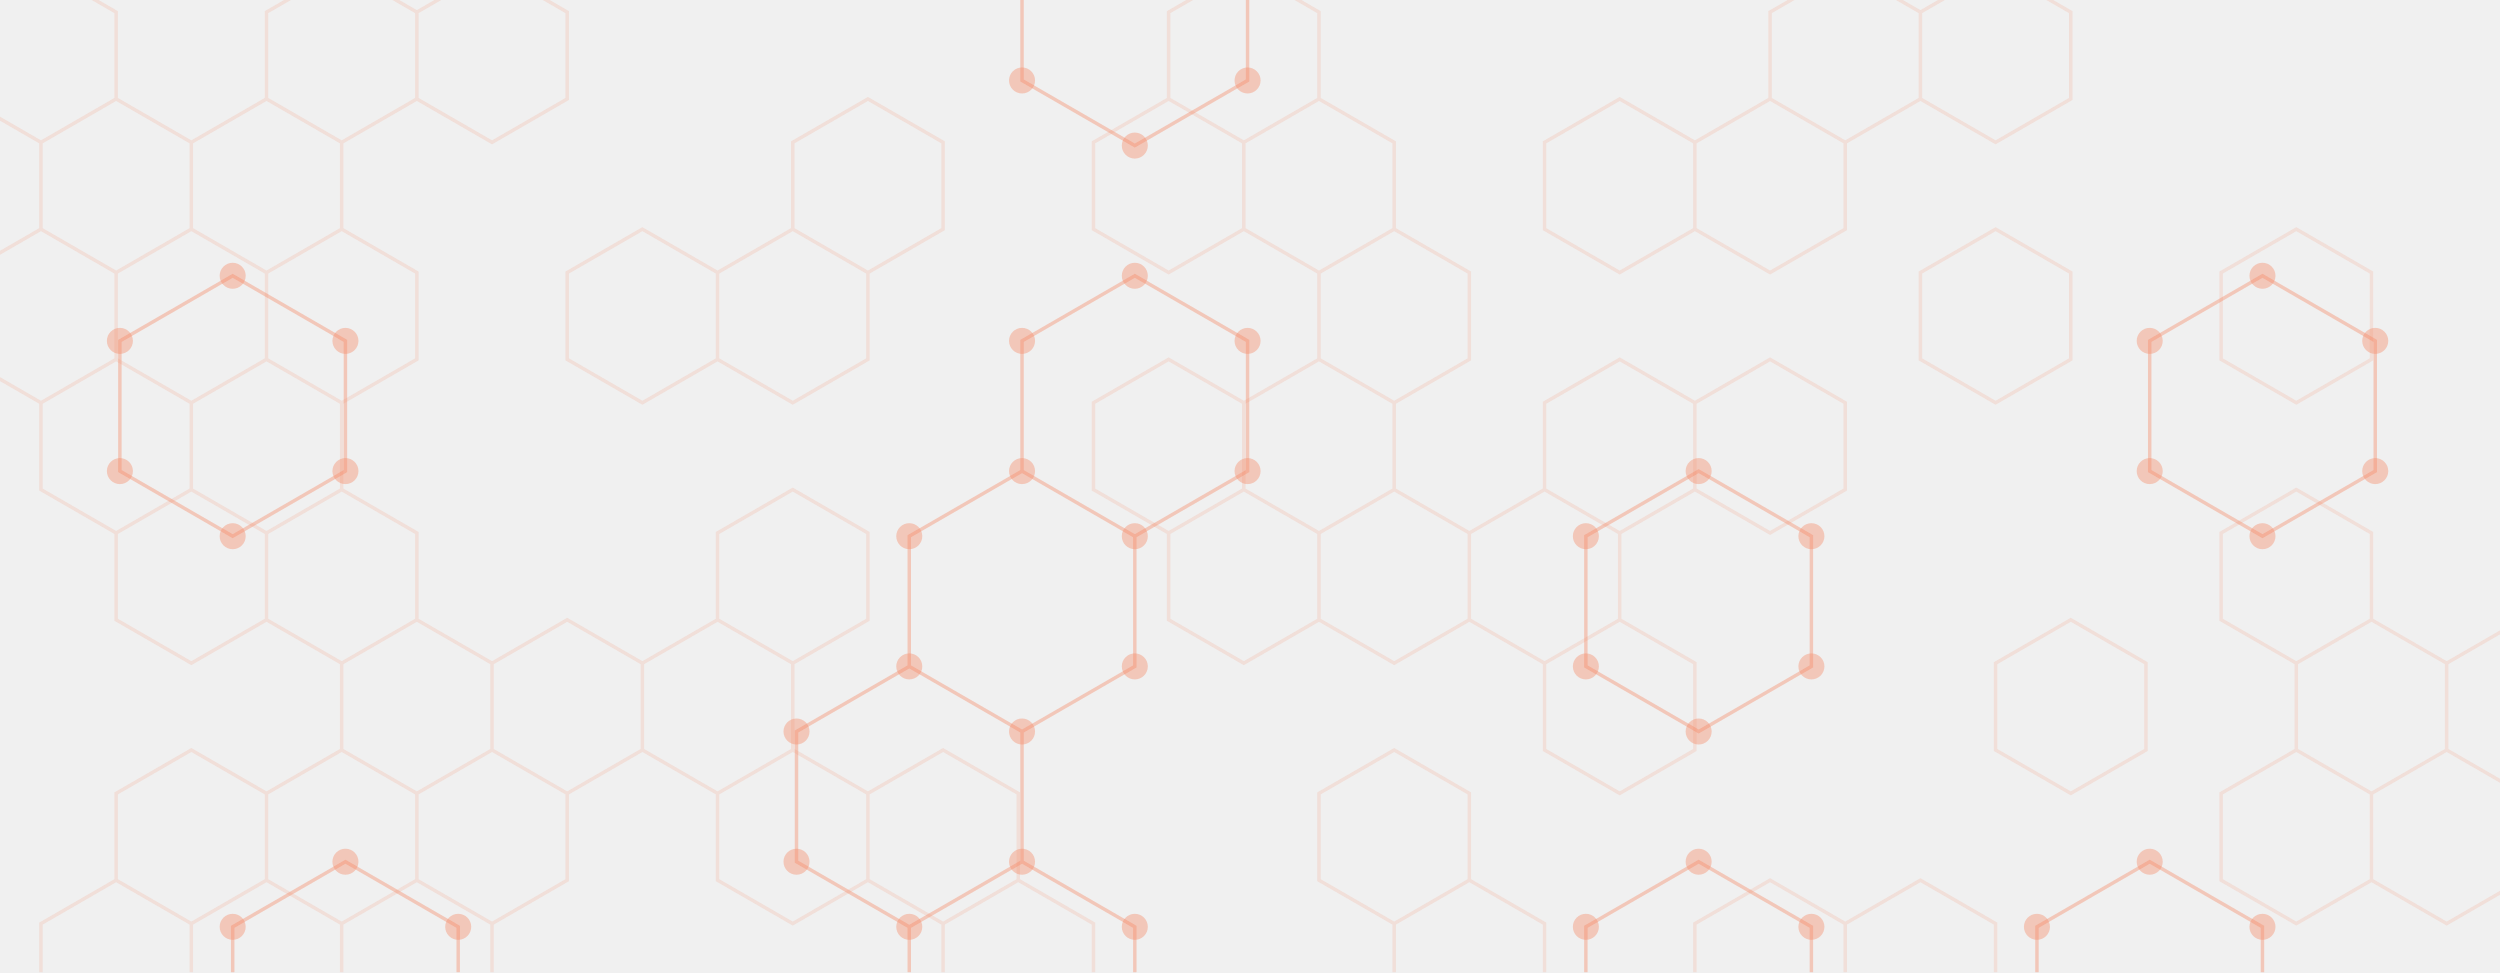
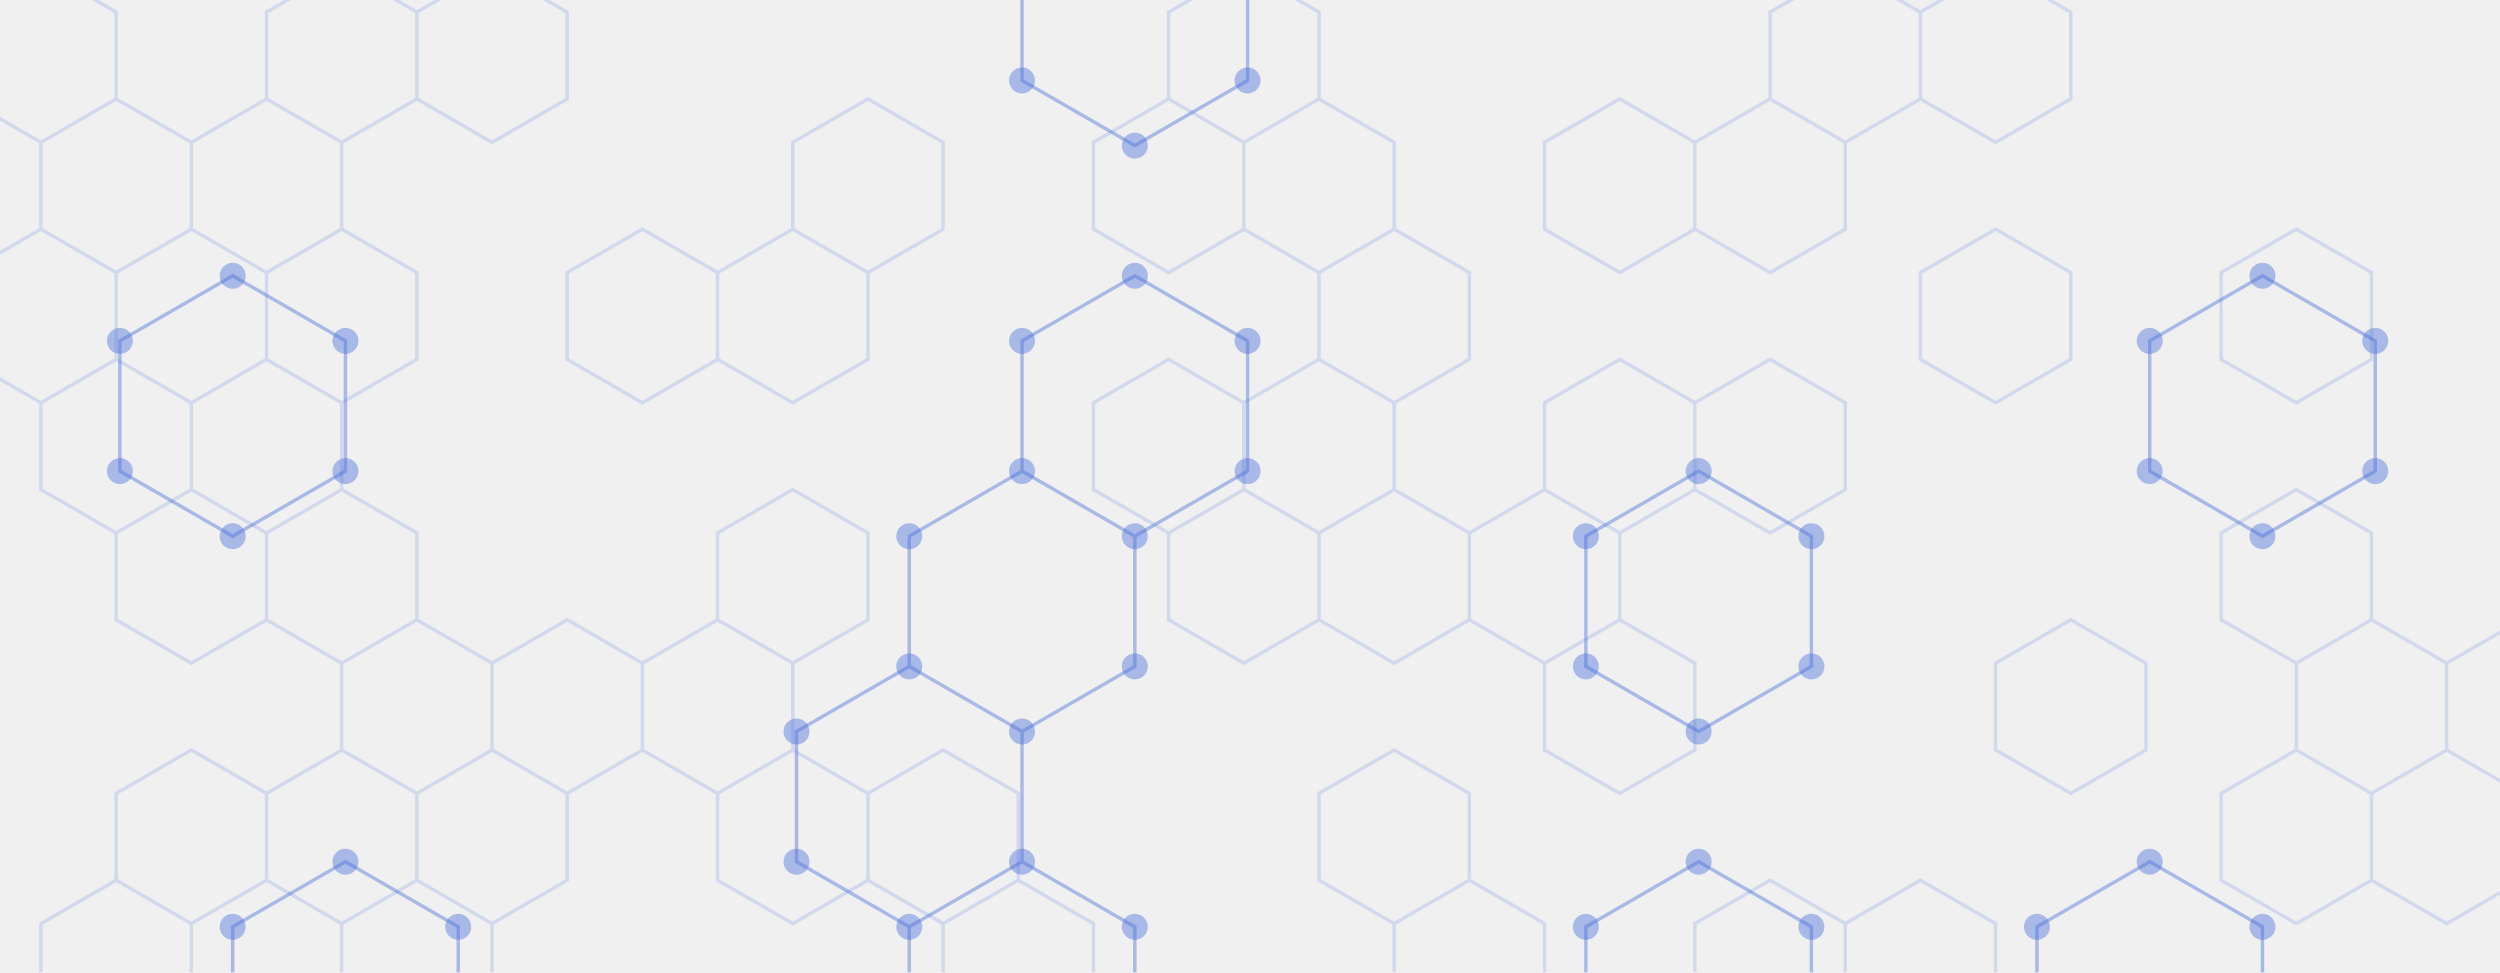
<svg xmlns="http://www.w3.org/2000/svg" version="1.1" width="1440" height="560" preserveAspectRatio="none" viewBox="0 0 1440 560">
  <g mask="url(&quot;#SvgjsMask1043&quot;)" fill="none">
-     <path d="M134.02 158.85L198.97 196.35L198.97 271.35L134.02 308.85L69.06 271.35L69.06 196.35zM198.97 496.35L263.93 533.85L263.93 608.85L198.97 646.35L134.02 608.85L134.02 533.85zM588.69 271.35L653.65 308.85L653.65 383.85L588.69 421.35L523.74 383.85L523.74 308.85zM523.74 383.85L588.69 421.35L588.69 496.35L523.74 533.85L458.79 496.35L458.79 421.35zM588.69 496.35L653.65 533.85L653.65 608.85L588.69 646.35L523.74 608.85L523.74 533.85zM653.65 -66.15L718.6 -28.65L718.6 46.35L653.65 83.85L588.69 46.35L588.69 -28.65zM653.65 158.85L718.6 196.35L718.6 271.35L653.65 308.85L588.69 271.35L588.69 196.35zM978.42 271.35L1043.37 308.85L1043.37 383.85L978.42 421.35L913.46 383.85L913.46 308.85zM978.42 496.35L1043.37 533.85L1043.37 608.85L978.42 646.35L913.46 608.85L913.46 533.85zM1238.23 496.35L1303.18 533.85L1303.18 608.85L1238.23 646.35L1173.28 608.85L1173.28 533.85zM1303.18 158.85L1368.14 196.35L1368.14 271.35L1303.18 308.85L1238.23 271.35L1238.23 196.35z" stroke="rgba(245, 137, 103, 0.4)" stroke-width="2" />
-     <path d="M126.52 158.85 a7.5 7.5 0 1 0 15 0 a7.5 7.5 0 1 0 -15 0zM191.47 196.35 a7.5 7.5 0 1 0 15 0 a7.5 7.5 0 1 0 -15 0zM191.47 271.35 a7.5 7.5 0 1 0 15 0 a7.5 7.5 0 1 0 -15 0zM126.52 308.85 a7.5 7.5 0 1 0 15 0 a7.5 7.5 0 1 0 -15 0zM61.56 271.35 a7.5 7.5 0 1 0 15 0 a7.5 7.5 0 1 0 -15 0zM61.56 196.35 a7.5 7.5 0 1 0 15 0 a7.5 7.5 0 1 0 -15 0zM191.47 496.35 a7.5 7.5 0 1 0 15 0 a7.5 7.5 0 1 0 -15 0zM256.43 533.85 a7.5 7.5 0 1 0 15 0 a7.5 7.5 0 1 0 -15 0zM256.43 608.85 a7.5 7.5 0 1 0 15 0 a7.5 7.5 0 1 0 -15 0zM191.47 646.35 a7.5 7.5 0 1 0 15 0 a7.5 7.5 0 1 0 -15 0zM126.52 608.85 a7.5 7.5 0 1 0 15 0 a7.5 7.5 0 1 0 -15 0zM126.52 533.85 a7.5 7.5 0 1 0 15 0 a7.5 7.5 0 1 0 -15 0zM581.19 271.35 a7.5 7.5 0 1 0 15 0 a7.5 7.5 0 1 0 -15 0zM646.15 308.85 a7.5 7.5 0 1 0 15 0 a7.5 7.5 0 1 0 -15 0zM646.15 383.85 a7.5 7.5 0 1 0 15 0 a7.5 7.5 0 1 0 -15 0zM581.19 421.35 a7.5 7.5 0 1 0 15 0 a7.5 7.5 0 1 0 -15 0zM516.24 383.85 a7.5 7.5 0 1 0 15 0 a7.5 7.5 0 1 0 -15 0zM516.24 308.85 a7.5 7.5 0 1 0 15 0 a7.5 7.5 0 1 0 -15 0zM581.19 496.35 a7.5 7.5 0 1 0 15 0 a7.5 7.5 0 1 0 -15 0zM516.24 533.85 a7.5 7.5 0 1 0 15 0 a7.5 7.5 0 1 0 -15 0zM451.29 496.35 a7.5 7.5 0 1 0 15 0 a7.5 7.5 0 1 0 -15 0zM451.29 421.35 a7.5 7.5 0 1 0 15 0 a7.5 7.5 0 1 0 -15 0zM646.15 533.85 a7.5 7.5 0 1 0 15 0 a7.5 7.5 0 1 0 -15 0zM646.15 608.85 a7.5 7.5 0 1 0 15 0 a7.5 7.5 0 1 0 -15 0zM581.19 646.35 a7.5 7.5 0 1 0 15 0 a7.5 7.5 0 1 0 -15 0zM516.24 608.85 a7.5 7.5 0 1 0 15 0 a7.5 7.5 0 1 0 -15 0zM646.15 -66.15 a7.5 7.5 0 1 0 15 0 a7.5 7.5 0 1 0 -15 0zM711.1 -28.65 a7.5 7.5 0 1 0 15 0 a7.5 7.5 0 1 0 -15 0zM711.1 46.35 a7.5 7.5 0 1 0 15 0 a7.5 7.5 0 1 0 -15 0zM646.15 83.85 a7.5 7.5 0 1 0 15 0 a7.5 7.5 0 1 0 -15 0zM581.19 46.35 a7.5 7.5 0 1 0 15 0 a7.5 7.5 0 1 0 -15 0zM581.19 -28.65 a7.5 7.5 0 1 0 15 0 a7.5 7.5 0 1 0 -15 0zM646.15 158.85 a7.5 7.5 0 1 0 15 0 a7.5 7.5 0 1 0 -15 0zM711.1 196.35 a7.5 7.5 0 1 0 15 0 a7.5 7.5 0 1 0 -15 0zM711.1 271.35 a7.5 7.5 0 1 0 15 0 a7.5 7.5 0 1 0 -15 0zM581.19 196.35 a7.5 7.5 0 1 0 15 0 a7.5 7.5 0 1 0 -15 0zM970.92 271.35 a7.5 7.5 0 1 0 15 0 a7.5 7.5 0 1 0 -15 0zM1035.87 308.85 a7.5 7.5 0 1 0 15 0 a7.5 7.5 0 1 0 -15 0zM1035.87 383.85 a7.5 7.5 0 1 0 15 0 a7.5 7.5 0 1 0 -15 0zM970.92 421.35 a7.5 7.5 0 1 0 15 0 a7.5 7.5 0 1 0 -15 0zM905.96 383.85 a7.5 7.5 0 1 0 15 0 a7.5 7.5 0 1 0 -15 0zM905.96 308.85 a7.5 7.5 0 1 0 15 0 a7.5 7.5 0 1 0 -15 0zM970.92 496.35 a7.5 7.5 0 1 0 15 0 a7.5 7.5 0 1 0 -15 0zM1035.87 533.85 a7.5 7.5 0 1 0 15 0 a7.5 7.5 0 1 0 -15 0zM1035.87 608.85 a7.5 7.5 0 1 0 15 0 a7.5 7.5 0 1 0 -15 0zM970.92 646.35 a7.5 7.5 0 1 0 15 0 a7.5 7.5 0 1 0 -15 0zM905.96 608.85 a7.5 7.5 0 1 0 15 0 a7.5 7.5 0 1 0 -15 0zM905.96 533.85 a7.5 7.5 0 1 0 15 0 a7.5 7.5 0 1 0 -15 0zM1230.73 496.35 a7.5 7.5 0 1 0 15 0 a7.5 7.5 0 1 0 -15 0zM1295.68 533.85 a7.5 7.5 0 1 0 15 0 a7.5 7.5 0 1 0 -15 0zM1295.68 608.85 a7.5 7.5 0 1 0 15 0 a7.5 7.5 0 1 0 -15 0zM1230.73 646.35 a7.5 7.5 0 1 0 15 0 a7.5 7.5 0 1 0 -15 0zM1165.78 608.85 a7.5 7.5 0 1 0 15 0 a7.5 7.5 0 1 0 -15 0zM1165.78 533.85 a7.5 7.5 0 1 0 15 0 a7.5 7.5 0 1 0 -15 0zM1295.68 158.85 a7.5 7.5 0 1 0 15 0 a7.5 7.5 0 1 0 -15 0zM1360.64 196.35 a7.5 7.5 0 1 0 15 0 a7.5 7.5 0 1 0 -15 0zM1360.64 271.35 a7.5 7.5 0 1 0 15 0 a7.5 7.5 0 1 0 -15 0zM1295.68 308.85 a7.5 7.5 0 1 0 15 0 a7.5 7.5 0 1 0 -15 0zM1230.73 271.35 a7.5 7.5 0 1 0 15 0 a7.5 7.5 0 1 0 -15 0zM1230.73 196.35 a7.5 7.5 0 1 0 15 0 a7.5 7.5 0 1 0 -15 0z" fill="rgba(245, 137, 103, 0.4)" />
-     <path d="M23.59 -18.01L66.89 6.99L66.89 56.99L23.59 81.99L-19.71 56.99L-19.71 6.99zM66.89 56.99L110.2 81.99L110.2 131.99L66.89 156.99L23.59 131.99L23.59 81.99zM23.59 131.99L66.89 156.99L66.89 206.99L23.59 231.99L-19.71 206.99L-19.71 156.99zM66.89 206.99L110.2 231.99L110.2 281.99L66.89 306.99L23.59 281.99L23.59 231.99zM66.89 506.99L110.2 531.99L110.2 581.99L66.89 606.99L23.59 581.99L23.59 531.99zM153.5 56.99L196.8 81.99L196.8 131.99L153.5 156.99L110.2 131.99L110.2 81.99zM153.5 206.99L196.8 231.99L196.8 281.99L153.5 306.99L110.2 281.99L110.2 231.99zM110.2 281.99L153.5 306.99L153.5 356.99L110.2 381.99L66.89 356.99L66.89 306.99zM110.2 431.99L153.5 456.99L153.5 506.99L110.2 531.99L66.89 506.99L66.89 456.99zM196.8 -18.01L240.1 6.99L240.1 56.99L196.8 81.99L153.5 56.99L153.5 6.99zM196.8 131.99L240.1 156.99L240.1 206.99L196.8 231.99L153.5 206.99L153.5 156.99zM196.8 281.99L240.1 306.99L240.1 356.99L196.8 381.99L153.5 356.99L153.5 306.99zM240.1 356.99L283.4 381.99L283.4 431.99L240.1 456.99L196.8 431.99L196.8 381.99zM196.8 431.99L240.1 456.99L240.1 506.99L196.8 531.99L153.5 506.99L153.5 456.99zM240.1 506.99L283.4 531.99L283.4 581.99L240.1 606.99L196.8 581.99L196.8 531.99zM283.4 -18.01L326.71 6.99L326.71 56.99L283.4 81.99L240.1 56.99L240.1 6.99zM326.71 356.99L370.01 381.99L370.01 431.99L326.71 456.99L283.4 431.99L283.4 381.99zM283.4 431.99L326.71 456.99L326.71 506.99L283.4 531.99L240.1 506.99L240.1 456.99zM370.01 131.99L413.31 156.99L413.31 206.99L370.01 231.99L326.71 206.99L326.71 156.99zM413.31 356.99L456.62 381.99L456.62 431.99L413.31 456.99L370.01 431.99L370.01 381.99zM499.92 56.99L543.22 81.99L543.22 131.99L499.92 156.99L456.62 131.99L456.62 81.99zM456.62 131.99L499.92 156.99L499.92 206.99L456.62 231.99L413.31 206.99L413.31 156.99zM456.62 281.99L499.92 306.99L499.92 356.99L456.62 381.99L413.31 356.99L413.31 306.99zM456.62 431.99L499.92 456.99L499.92 506.99L456.62 531.99L413.31 506.99L413.31 456.99zM543.22 431.99L586.52 456.99L586.52 506.99L543.22 531.99L499.92 506.99L499.92 456.99zM586.52 506.99L629.83 531.99L629.83 581.99L586.52 606.99L543.22 581.99L543.22 531.99zM673.13 56.99L716.43 81.99L716.43 131.99L673.13 156.99L629.83 131.99L629.83 81.99zM673.13 206.99L716.43 231.99L716.43 281.99L673.13 306.99L629.83 281.99L629.83 231.99zM716.43 -18.01L759.73 6.99L759.73 56.99L716.43 81.99L673.13 56.99L673.13 6.99zM759.73 56.99L803.04 81.99L803.04 131.99L759.73 156.99L716.43 131.99L716.43 81.99zM759.73 206.99L803.04 231.99L803.04 281.99L759.73 306.99L716.43 281.99L716.43 231.99zM716.43 281.99L759.73 306.99L759.73 356.99L716.43 381.99L673.13 356.99L673.13 306.99zM803.04 131.99L846.34 156.99L846.34 206.99L803.04 231.99L759.73 206.99L759.73 156.99zM803.04 281.99L846.34 306.99L846.34 356.99L803.04 381.99L759.73 356.99L759.73 306.99zM803.04 431.99L846.34 456.99L846.34 506.99L803.04 531.99L759.73 506.99L759.73 456.99zM846.34 506.99L889.64 531.99L889.64 581.99L846.34 606.99L803.04 581.99L803.04 531.99zM932.94 56.99L976.25 81.99L976.25 131.99L932.94 156.99L889.64 131.99L889.64 81.99zM932.94 206.99L976.25 231.99L976.25 281.99L932.94 306.99L889.64 281.99L889.64 231.99zM889.64 281.99L932.94 306.99L932.94 356.99L889.64 381.99L846.34 356.99L846.34 306.99zM932.94 356.99L976.25 381.99L976.25 431.99L932.94 456.99L889.64 431.99L889.64 381.99zM1019.55 56.99L1062.85 81.99L1062.85 131.99L1019.55 156.99L976.25 131.99L976.25 81.99zM1019.55 206.99L1062.85 231.99L1062.85 281.99L1019.55 306.99L976.25 281.99L976.25 231.99zM1019.55 506.99L1062.85 531.99L1062.85 581.99L1019.55 606.99L976.25 581.99L976.25 531.99zM1062.85 -18.01L1106.15 6.99L1106.15 56.99L1062.85 81.99L1019.55 56.99L1019.55 6.99zM1106.15 506.99L1149.45 531.99L1149.45 581.99L1106.15 606.99L1062.85 581.99L1062.85 531.99zM1149.45 -18.01L1192.76 6.99L1192.76 56.99L1149.45 81.99L1106.15 56.99L1106.15 6.99zM1149.45 131.99L1192.76 156.99L1192.76 206.99L1149.45 231.99L1106.15 206.99L1106.15 156.99zM1192.76 356.99L1236.06 381.99L1236.06 431.99L1192.76 456.99L1149.45 431.99L1149.45 381.99zM1322.66 131.99L1365.97 156.99L1365.97 206.99L1322.66 231.99L1279.36 206.99L1279.36 156.99zM1322.66 281.99L1365.97 306.99L1365.97 356.99L1322.66 381.99L1279.36 356.99L1279.36 306.99zM1365.97 356.99L1409.27 381.99L1409.27 431.99L1365.97 456.99L1322.66 431.99L1322.66 381.99zM1322.66 431.99L1365.97 456.99L1365.97 506.99L1322.66 531.99L1279.36 506.99L1279.36 456.99zM1452.57 356.99L1495.88 381.99L1495.88 431.99L1452.57 456.99L1409.27 431.99L1409.27 381.99zM1409.27 431.99L1452.57 456.99L1452.57 506.99L1409.27 531.99L1365.97 506.99L1365.97 456.99z" stroke="rgba(245, 137, 103, 0.17)" stroke-width="2" />
+     <path d="M134.02 158.85L198.97 196.35L198.97 271.35L134.02 308.85L69.06 271.35L69.06 196.35zM198.97 496.35L263.93 533.85L263.93 608.85L198.97 646.35L134.02 608.85L134.02 533.85zM588.69 271.35L653.65 308.85L653.65 383.85L588.69 421.35L523.74 383.85L523.74 308.85zM523.74 383.85L588.69 421.35L588.69 496.35L523.74 533.85L458.79 496.35L458.79 421.35zM588.69 496.35L653.65 533.85L653.65 608.85L588.69 646.35L523.74 608.85L523.74 533.85zM653.65 -66.15L718.6 -28.65L718.6 46.35L653.65 83.85L588.69 46.35L588.69 -28.65zM653.65 158.85L718.6 196.35L718.6 271.35L653.65 308.85L588.69 271.35L588.69 196.35zM978.42 271.35L1043.37 308.85L1043.37 383.85L978.42 421.35L913.46 383.85L913.46 308.85zM978.42 496.35L1043.37 533.85L1043.37 608.85L978.42 646.35L913.46 608.85L913.46 533.85zM1238.23 496.35L1303.18 533.85L1303.18 608.85L1238.23 646.35L1173.28 608.85L1173.28 533.85zM1303.18 158.85L1368.14 196.35L1368.14 271.35L1303.18 308.85L1238.23 271.35L1238.23 196.35z" stroke="rgba(63, 103, 218, 0.4)" stroke-width="2" />
+     <path d="M126.52 158.85 a7.5 7.5 0 1 0 15 0 a7.5 7.5 0 1 0 -15 0zM191.47 196.35 a7.5 7.5 0 1 0 15 0 a7.5 7.5 0 1 0 -15 0zM191.47 271.35 a7.5 7.5 0 1 0 15 0 a7.5 7.5 0 1 0 -15 0zM126.52 308.85 a7.5 7.5 0 1 0 15 0 a7.5 7.5 0 1 0 -15 0zM61.56 271.35 a7.5 7.5 0 1 0 15 0 a7.5 7.5 0 1 0 -15 0zM61.56 196.35 a7.5 7.5 0 1 0 15 0 a7.5 7.5 0 1 0 -15 0zM191.47 496.35 a7.5 7.5 0 1 0 15 0 a7.5 7.5 0 1 0 -15 0zM256.43 533.85 a7.5 7.5 0 1 0 15 0 a7.5 7.5 0 1 0 -15 0zM256.43 608.85 a7.5 7.5 0 1 0 15 0 a7.5 7.5 0 1 0 -15 0zM191.47 646.35 a7.5 7.5 0 1 0 15 0 a7.5 7.5 0 1 0 -15 0zM126.52 608.85 a7.5 7.5 0 1 0 15 0 a7.5 7.5 0 1 0 -15 0zM126.52 533.85 a7.5 7.5 0 1 0 15 0 a7.5 7.5 0 1 0 -15 0zM581.19 271.35 a7.5 7.5 0 1 0 15 0 a7.5 7.5 0 1 0 -15 0zM646.15 308.85 a7.5 7.5 0 1 0 15 0 a7.5 7.5 0 1 0 -15 0zM646.15 383.85 a7.5 7.5 0 1 0 15 0 a7.5 7.5 0 1 0 -15 0zM581.19 421.35 a7.5 7.5 0 1 0 15 0 a7.5 7.5 0 1 0 -15 0zM516.24 383.85 a7.5 7.5 0 1 0 15 0 a7.5 7.5 0 1 0 -15 0zM516.24 308.85 a7.5 7.5 0 1 0 15 0 a7.5 7.5 0 1 0 -15 0zM581.19 496.35 a7.5 7.5 0 1 0 15 0 a7.5 7.5 0 1 0 -15 0zM516.24 533.85 a7.5 7.5 0 1 0 15 0 a7.5 7.5 0 1 0 -15 0zM451.29 496.35 a7.5 7.5 0 1 0 15 0 a7.5 7.5 0 1 0 -15 0zM451.29 421.35 a7.5 7.5 0 1 0 15 0 a7.5 7.5 0 1 0 -15 0zM646.15 533.85 a7.5 7.5 0 1 0 15 0 a7.5 7.5 0 1 0 -15 0zM646.15 608.85 a7.5 7.5 0 1 0 15 0 a7.5 7.5 0 1 0 -15 0zM581.19 646.35 a7.5 7.5 0 1 0 15 0 a7.5 7.5 0 1 0 -15 0zM516.24 608.85 a7.5 7.5 0 1 0 15 0 a7.5 7.5 0 1 0 -15 0zM646.15 -66.15 a7.5 7.5 0 1 0 15 0 a7.5 7.5 0 1 0 -15 0zM711.1 -28.65 a7.5 7.5 0 1 0 15 0 a7.5 7.5 0 1 0 -15 0zM711.1 46.35 a7.5 7.5 0 1 0 15 0 a7.5 7.5 0 1 0 -15 0zM646.15 83.85 a7.5 7.5 0 1 0 15 0 a7.5 7.5 0 1 0 -15 0zM581.19 46.35 a7.5 7.5 0 1 0 15 0 a7.5 7.5 0 1 0 -15 0zM581.19 -28.65 a7.5 7.5 0 1 0 15 0 a7.5 7.5 0 1 0 -15 0zM646.15 158.85 a7.5 7.5 0 1 0 15 0 a7.5 7.5 0 1 0 -15 0zM711.1 196.35 a7.5 7.5 0 1 0 15 0 a7.5 7.5 0 1 0 -15 0zM711.1 271.35 a7.5 7.5 0 1 0 15 0 a7.5 7.5 0 1 0 -15 0zM581.19 196.35 a7.5 7.5 0 1 0 15 0 a7.5 7.5 0 1 0 -15 0zM970.92 271.35 a7.5 7.5 0 1 0 15 0 a7.5 7.5 0 1 0 -15 0zM1035.87 308.85 a7.5 7.5 0 1 0 15 0 a7.5 7.5 0 1 0 -15 0zM1035.87 383.85 a7.5 7.5 0 1 0 15 0 a7.5 7.5 0 1 0 -15 0zM970.92 421.35 a7.5 7.5 0 1 0 15 0 a7.5 7.5 0 1 0 -15 0zM905.96 383.85 a7.5 7.5 0 1 0 15 0 a7.5 7.5 0 1 0 -15 0zM905.96 308.85 a7.5 7.5 0 1 0 15 0 a7.5 7.5 0 1 0 -15 0zM970.92 496.35 a7.5 7.5 0 1 0 15 0 a7.5 7.5 0 1 0 -15 0zM1035.87 533.85 a7.5 7.5 0 1 0 15 0 a7.5 7.5 0 1 0 -15 0zM1035.87 608.85 a7.5 7.5 0 1 0 15 0 a7.5 7.5 0 1 0 -15 0zM970.92 646.35 a7.5 7.5 0 1 0 15 0 a7.5 7.5 0 1 0 -15 0zM905.96 608.85 a7.5 7.5 0 1 0 15 0 a7.5 7.5 0 1 0 -15 0zM905.96 533.85 a7.5 7.5 0 1 0 15 0 a7.5 7.5 0 1 0 -15 0zM1230.73 496.35 a7.5 7.5 0 1 0 15 0 a7.5 7.5 0 1 0 -15 0zM1295.68 533.85 a7.5 7.5 0 1 0 15 0 a7.5 7.5 0 1 0 -15 0zM1295.68 608.85 a7.5 7.5 0 1 0 15 0 a7.5 7.5 0 1 0 -15 0zM1230.73 646.35 a7.5 7.5 0 1 0 15 0 a7.5 7.5 0 1 0 -15 0zM1165.78 608.85 a7.5 7.5 0 1 0 15 0 a7.5 7.5 0 1 0 -15 0zM1165.78 533.85 a7.5 7.5 0 1 0 15 0 a7.5 7.5 0 1 0 -15 0zM1295.68 158.85 a7.5 7.5 0 1 0 15 0 a7.5 7.5 0 1 0 -15 0zM1360.64 196.35 a7.5 7.5 0 1 0 15 0 a7.5 7.5 0 1 0 -15 0zM1360.64 271.35 a7.5 7.5 0 1 0 15 0 a7.5 7.5 0 1 0 -15 0zM1295.68 308.85 a7.5 7.5 0 1 0 15 0 a7.5 7.5 0 1 0 -15 0zM1230.73 271.35 a7.5 7.5 0 1 0 15 0 a7.5 7.5 0 1 0 -15 0zM1230.73 196.35 a7.5 7.5 0 1 0 15 0 a7.5 7.5 0 1 0 -15 0z" fill="rgba(63, 103, 218, 0.4)" />
+     <path d="M23.59 -18.01L66.89 6.99L66.89 56.99L23.59 81.99L-19.71 56.99L-19.71 6.99zM66.89 56.99L110.2 81.99L110.2 131.99L66.89 156.99L23.59 131.99L23.59 81.99zM23.59 131.99L66.89 156.99L66.89 206.99L23.59 231.99L-19.71 206.99L-19.71 156.99zM66.89 206.99L110.2 231.99L110.2 281.99L66.89 306.99L23.59 281.99L23.59 231.99zM66.89 506.99L110.2 531.99L110.2 581.99L66.89 606.99L23.59 581.99L23.59 531.99zM153.5 56.99L196.8 81.99L196.8 131.99L153.5 156.99L110.2 131.99L110.2 81.99zM153.5 206.99L196.8 231.99L196.8 281.99L153.5 306.99L110.2 281.99L110.2 231.99zM110.2 281.99L153.5 306.99L153.5 356.99L110.2 381.99L66.89 356.99L66.89 306.99zM110.2 431.99L153.5 456.99L153.5 506.99L110.2 531.99L66.89 506.99L66.89 456.99zM196.8 -18.01L240.1 6.99L240.1 56.99L196.8 81.99L153.5 56.99L153.5 6.99zM196.8 131.99L240.1 156.99L240.1 206.99L196.8 231.99L153.5 206.99L153.5 156.99zM196.8 281.99L240.1 306.99L240.1 356.99L196.8 381.99L153.5 356.99L153.5 306.99zM240.1 356.99L283.4 381.99L283.4 431.99L240.1 456.99L196.8 431.99L196.8 381.99zM196.8 431.99L240.1 456.99L240.1 506.99L196.8 531.99L153.5 506.99L153.5 456.99zM240.1 506.99L283.4 531.99L283.4 581.99L240.1 606.99L196.8 581.99L196.8 531.99zM283.4 -18.01L326.71 6.99L326.71 56.99L283.4 81.99L240.1 56.99L240.1 6.99zM326.71 356.99L370.01 381.99L370.01 431.99L326.71 456.99L283.4 431.99L283.4 381.99zM283.4 431.99L326.71 456.99L326.71 506.99L283.4 531.99L240.1 506.99L240.1 456.99zM370.01 131.99L413.31 156.99L413.31 206.99L370.01 231.99L326.71 206.99L326.71 156.99zM413.31 356.99L456.62 381.99L456.62 431.99L413.31 456.99L370.01 431.99L370.01 381.99zM499.92 56.99L543.22 81.99L543.22 131.99L499.92 156.99L456.62 131.99L456.62 81.99zM456.62 131.99L499.92 156.99L499.92 206.99L456.62 231.99L413.31 206.99L413.31 156.99zM456.62 281.99L499.92 306.99L499.92 356.99L456.62 381.99L413.31 356.99L413.31 306.99zM456.62 431.99L499.92 456.99L499.92 506.99L456.62 531.99L413.31 506.99L413.31 456.99zM543.22 431.99L586.52 456.99L586.52 506.99L543.22 531.99L499.92 506.99L499.92 456.99zM586.52 506.99L629.83 531.99L629.83 581.99L586.52 606.99L543.22 581.99L543.22 531.99zM673.13 56.99L716.43 81.99L716.43 131.99L673.13 156.99L629.83 131.99L629.83 81.99zM673.13 206.99L716.43 231.99L716.43 281.99L673.13 306.99L629.83 281.99L629.83 231.99zM716.43 -18.01L759.73 6.99L759.73 56.99L716.43 81.99L673.13 56.99L673.13 6.99zM759.73 56.99L803.04 81.99L803.04 131.99L759.73 156.99L716.43 131.99L716.43 81.99zM759.73 206.99L803.04 231.99L803.04 281.99L759.73 306.99L716.43 281.99L716.43 231.99zM716.43 281.99L759.73 306.99L759.73 356.99L716.43 381.99L673.13 356.99L673.13 306.99zM803.04 131.99L846.34 156.99L846.34 206.99L803.04 231.99L759.73 206.99L759.73 156.99zM803.04 281.99L846.34 306.99L846.34 356.99L803.04 381.99L759.73 356.99L759.73 306.99zM803.04 431.99L846.34 456.99L846.34 506.99L803.04 531.99L759.73 506.99L759.73 456.99zM846.34 506.99L889.64 531.99L889.64 581.99L846.34 606.99L803.04 581.99L803.04 531.99zM932.94 56.99L976.25 81.99L976.25 131.99L932.94 156.99L889.64 131.99L889.64 81.99zM932.94 206.99L976.25 231.99L976.25 281.99L932.94 306.99L889.64 281.99L889.64 231.99zM889.64 281.99L932.94 306.99L932.94 356.99L889.64 381.99L846.34 356.99L846.34 306.99zM932.94 356.99L976.25 381.99L976.25 431.99L932.94 456.99L889.64 431.99L889.64 381.99zM1019.55 56.99L1062.85 81.99L1062.85 131.99L1019.55 156.99L976.25 131.99L976.25 81.99zM1019.55 206.99L1062.85 231.99L1062.85 281.99L1019.55 306.99L976.25 281.99L976.25 231.99zM1019.55 506.99L1062.85 531.99L1062.85 581.99L1019.55 606.99L976.25 581.99L976.25 531.99zM1062.85 -18.01L1106.15 6.99L1106.15 56.99L1062.85 81.99L1019.55 56.99L1019.55 6.99zM1106.15 506.99L1149.45 531.99L1149.45 581.99L1106.15 606.99L1062.85 581.99L1062.85 531.99zM1149.45 -18.01L1192.76 6.99L1192.76 56.99L1149.45 81.99L1106.15 56.99L1106.15 6.99zM1149.45 131.99L1192.76 156.99L1192.76 206.99L1149.45 231.99L1106.15 206.99L1106.15 156.99zM1192.76 356.99L1236.06 381.99L1236.06 431.99L1192.76 456.99L1149.45 431.99L1149.45 381.99zM1322.66 131.99L1365.97 156.99L1365.97 206.99L1322.66 231.99L1279.36 206.99L1279.36 156.99zM1322.66 281.99L1365.97 306.99L1365.97 356.99L1322.66 381.99L1279.36 356.99L1279.36 306.99zM1365.97 356.99L1409.27 381.99L1409.27 431.99L1365.97 456.99L1322.66 431.99L1322.66 381.99zM1322.66 431.99L1365.97 456.99L1365.97 506.99L1322.66 531.99L1279.36 506.99L1279.36 456.99zM1452.57 356.99L1495.88 381.99L1495.88 431.99L1452.57 456.99L1409.27 431.99L1409.27 381.99zM1409.27 431.99L1452.57 456.99L1452.57 506.99L1409.27 531.99L1365.97 506.99L1365.97 456.99z" stroke="rgba(63, 103, 218, 0.17)" stroke-width="2" />
  </g>
  <defs>
    <mask id="SvgjsMask1043">
      <rect width="1440" height="560" fill="#ffffff" />
    </mask>
  </defs>
</svg>
